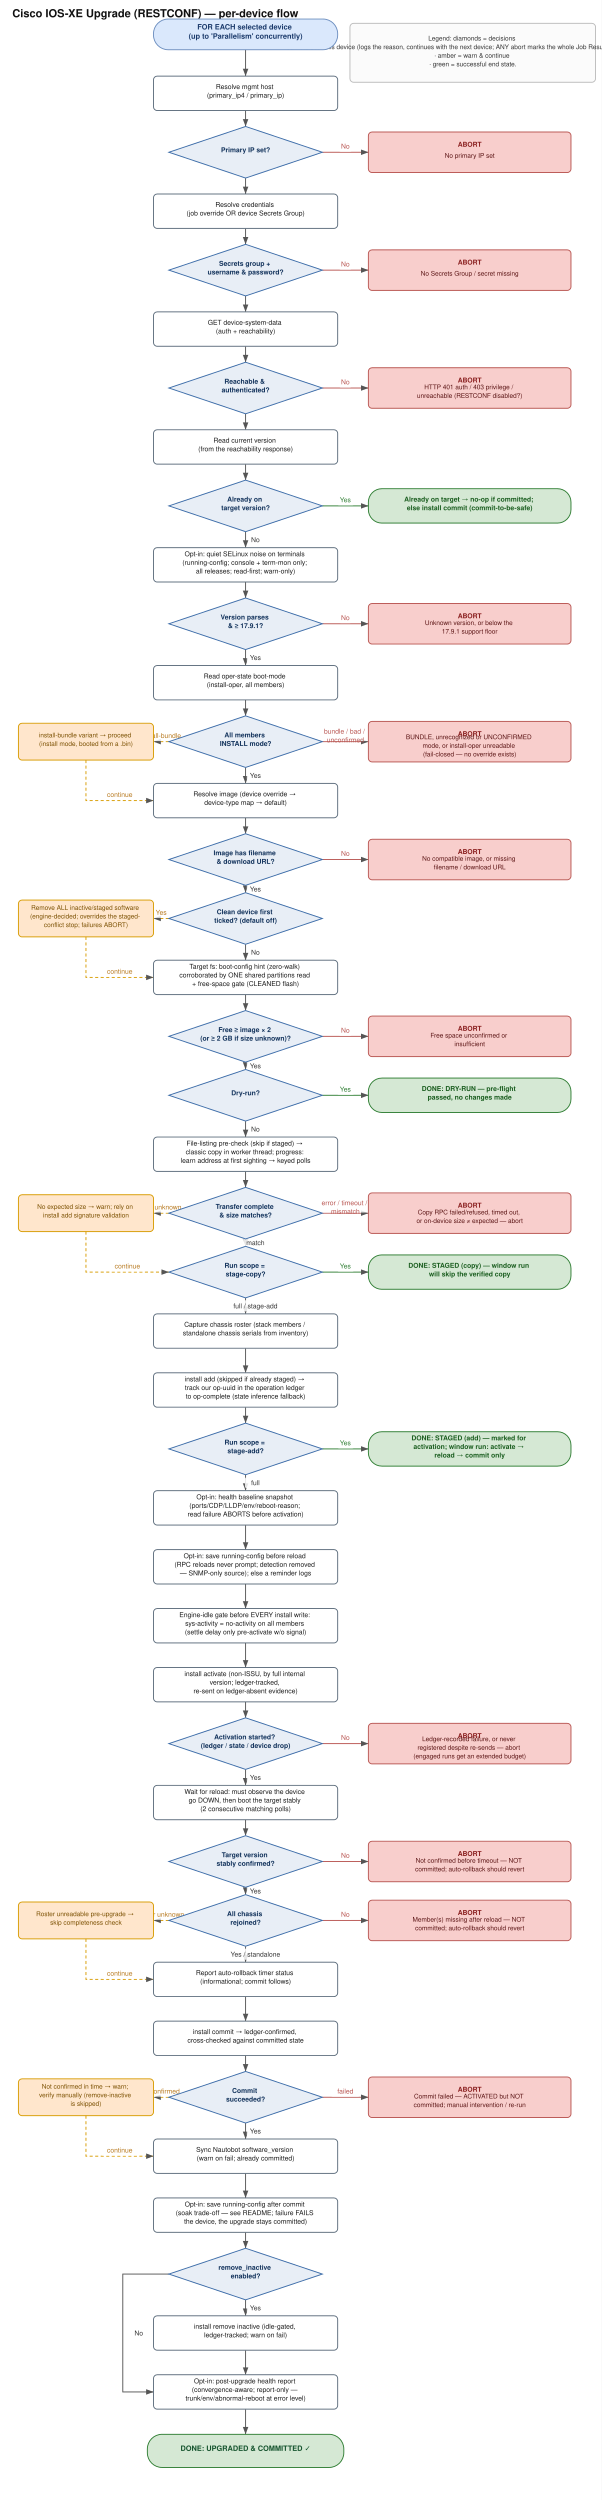
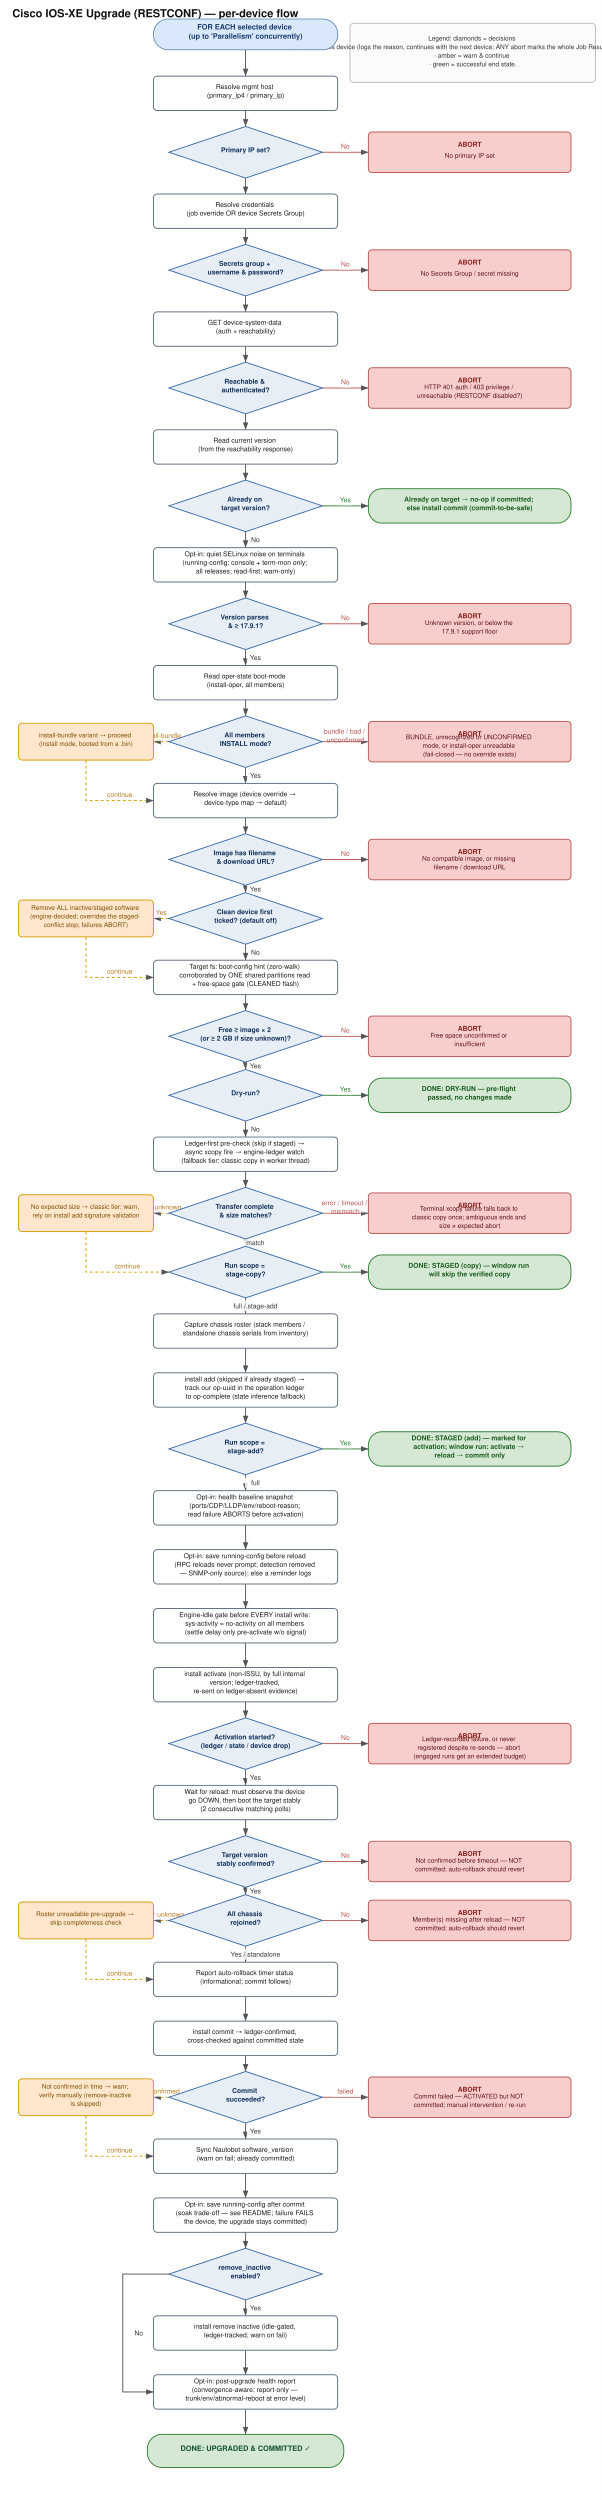
<svg xmlns="http://www.w3.org/2000/svg" viewBox="0 0 980 4072" width="980" height="4072" font-family="Helvetica,Arial,sans-serif">
  <defs>
    <marker id="arrow" markerWidth="10" markerHeight="10" refX="8" refY="3" orient="auto" markerUnits="strokeWidth">
      <path d="M0,0 L8,3 L0,6 z" fill="#555" />
    </marker>
  </defs>
  <rect x="0" y="0" width="980" height="4072" fill="#ffffff" />
  <text x="20" y="28" font-size="18" font-weight="bold" fill="#111">Cisco IOS-XE Upgrade (RESTCONF) — per-device flow</text>
  <rect x="570" y="38" width="400" height="96" rx="6" ry="6" fill="#fbfbfb" stroke="#bbb" stroke-width="1.5" />
  <text x="770" y="66" text-anchor="middle" font-family="Helvetica,Arial,sans-serif" font-size="10.5" fill="#333">
    <tspan x="770" dy="0">Legend:  diamonds = decisions</tspan>
    <tspan x="770" dy="14">· red = ABORT this device (logs the reason, continues with the next device; ANY abort marks the whole Job Result FAILED at the end)</tspan>
    <tspan x="770" dy="14">· amber = warn &amp; continue</tspan>
    <tspan x="770" dy="14">· green = successful end state.</tspan>
  </text>
  <path d="M 400 81 L 400 124" fill="none" stroke="#555" stroke-width="1.5" marker-end="url(#arrow)" />
  <path d="M 400 180 L 400 206" fill="none" stroke="#555" stroke-width="1.5" marker-end="url(#arrow)" />
  <path d="M 400 290 L 400 316" fill="none" stroke="#555" stroke-width="1.5" marker-end="url(#arrow)" />
  <path d="M 400 372 L 400 398" fill="none" stroke="#555" stroke-width="1.5" marker-end="url(#arrow)" />
  <path d="M 400 482 L 400 508" fill="none" stroke="#555" stroke-width="1.5" marker-end="url(#arrow)" />
  <path d="M 400 564 L 400 590" fill="none" stroke="#555" stroke-width="1.5" marker-end="url(#arrow)" />
  <path d="M 400 674 L 400 700" fill="none" stroke="#555" stroke-width="1.5" marker-end="url(#arrow)" />
  <path d="M 400 756 L 400 782" fill="none" stroke="#555" stroke-width="1.5" marker-end="url(#arrow)" />
  <path d="M 400 866 L 400 892" fill="none" stroke="#555" stroke-width="1.5" marker-end="url(#arrow)" />
  <rect x="406" y="870" width="21" height="18" rx="3" fill="#ffffff" fill-opacity="0.85" stroke="none" />
  <text x="416" y="883" text-anchor="middle" font-family="Helvetica,Arial,sans-serif" font-size="11" fill="#333">
    <tspan x="416" dy="0">No</tspan>
  </text>
  <path d="M 400 948 L 400 974" fill="none" stroke="#555" stroke-width="1.5" marker-end="url(#arrow)" />
  <path d="M 400 1058 L 400 1084" fill="none" stroke="#555" stroke-width="1.5" marker-end="url(#arrow)" />
  <rect x="402" y="1062" width="28" height="18" rx="3" fill="#ffffff" fill-opacity="0.85" stroke="none" />
  <text x="416" y="1075" text-anchor="middle" font-family="Helvetica,Arial,sans-serif" font-size="11" fill="#333">
    <tspan x="416" dy="0">Yes</tspan>
  </text>
  <path d="M 400 1140 L 400 1166" fill="none" stroke="#555" stroke-width="1.5" marker-end="url(#arrow)" />
  <path d="M 400 1250 L 400 1276" fill="none" stroke="#555" stroke-width="1.5" marker-end="url(#arrow)" />
  <rect x="402" y="1254" width="28" height="18" rx="3" fill="#ffffff" fill-opacity="0.85" stroke="none" />
  <text x="416" y="1267" text-anchor="middle" font-family="Helvetica,Arial,sans-serif" font-size="11" fill="#333">
    <tspan x="416" dy="0">Yes</tspan>
  </text>
  <path d="M 400 1332 L 400 1358" fill="none" stroke="#555" stroke-width="1.5" marker-end="url(#arrow)" />
  <path d="M 400 1442 L 400 1454" fill="none" stroke="#555" stroke-width="1.5" marker-end="url(#arrow)" />
  <rect x="402" y="1439" width="28" height="18" rx="3" fill="#ffffff" fill-opacity="0.85" stroke="none" />
  <text x="416" y="1452" text-anchor="middle" font-family="Helvetica,Arial,sans-serif" font-size="11" fill="#333">
    <tspan x="416" dy="0">Yes</tspan>
  </text>
  <path d="M 400 1538 L 400 1564" fill="none" stroke="#555" stroke-width="1.5" marker-end="url(#arrow)" />
  <rect x="406" y="1542" width="21" height="18" rx="3" fill="#ffffff" fill-opacity="0.85" stroke="none" />
  <text x="416" y="1555" text-anchor="middle" font-family="Helvetica,Arial,sans-serif" font-size="11" fill="#333">
    <tspan x="416" dy="0">No</tspan>
  </text>
  <path d="M 400 1620 L 400 1646" fill="none" stroke="#555" stroke-width="1.5" marker-end="url(#arrow)" />
  <path d="M 400 1730 L 400 1742" fill="none" stroke="#555" stroke-width="1.5" marker-end="url(#arrow)" />
  <rect x="402" y="1727" width="28" height="18" rx="3" fill="#ffffff" fill-opacity="0.85" stroke="none" />
  <text x="416" y="1740" text-anchor="middle" font-family="Helvetica,Arial,sans-serif" font-size="11" fill="#333">
    <tspan x="416" dy="0">Yes</tspan>
  </text>
  <path d="M 400 1826 L 400 1852" fill="none" stroke="#555" stroke-width="1.5" marker-end="url(#arrow)" />
  <rect x="406" y="1830" width="21" height="18" rx="3" fill="#ffffff" fill-opacity="0.85" stroke="none" />
  <text x="416" y="1843" text-anchor="middle" font-family="Helvetica,Arial,sans-serif" font-size="11" fill="#333">
    <tspan x="416" dy="0">No</tspan>
  </text>
  <path d="M 400 1908 L 400 1934" fill="none" stroke="#555" stroke-width="1.5" marker-end="url(#arrow)" />
  <path d="M 400 2018 L 400 2030" fill="none" stroke="#555" stroke-width="1.5" marker-end="url(#arrow)" />
  <rect x="396" y="2015" width="40" height="18" rx="3" fill="#ffffff" fill-opacity="0.85" stroke="none" />
  <text x="416" y="2028" text-anchor="middle" font-family="Helvetica,Arial,sans-serif" font-size="11" fill="#333">
    <tspan x="416" dy="0">match</tspan>
  </text>
  <path d="M 400 2114 L 400 2140" fill="none" stroke="#555" stroke-width="1.5" marker-end="url(#arrow)" />
  <rect x="360" y="2118" width="112" height="18" rx="3" fill="#ffffff" fill-opacity="0.85" stroke="none" />
  <text x="416" y="2131" text-anchor="middle" font-family="Helvetica,Arial,sans-serif" font-size="11" fill="#333">
    <tspan x="416" dy="0">full / stage-add</tspan>
  </text>
  <path d="M 400 2196 L 400 2236" fill="none" stroke="#555" stroke-width="1.5" marker-end="url(#arrow)" />
  <path d="M 400 2292 L 400 2318" fill="none" stroke="#555" stroke-width="1.5" marker-end="url(#arrow)" />
  <path d="M 400 2402 L 400 2428" fill="none" stroke="#555" stroke-width="1.5" marker-end="url(#arrow)" />
  <rect x="399" y="2406" width="34" height="18" rx="3" fill="#ffffff" fill-opacity="0.85" stroke="none" />
  <text x="416" y="2419" text-anchor="middle" font-family="Helvetica,Arial,sans-serif" font-size="11" fill="#333">
    <tspan x="416" dy="0">full</tspan>
  </text>
  <path d="M 400 2484 L 400 2524" fill="none" stroke="#555" stroke-width="1.5" marker-end="url(#arrow)" />
  <path d="M 400 2580 L 400 2620" fill="none" stroke="#555" stroke-width="1.5" marker-end="url(#arrow)" />
  <path d="M 400 2676 L 400 2716" fill="none" stroke="#555" stroke-width="1.5" marker-end="url(#arrow)" />
  <path d="M 400 2772 L 400 2798" fill="none" stroke="#555" stroke-width="1.5" marker-end="url(#arrow)" />
  <path d="M 400 2882 L 400 2908" fill="none" stroke="#555" stroke-width="1.5" marker-end="url(#arrow)" />
  <rect x="402" y="2886" width="28" height="18" rx="3" fill="#ffffff" fill-opacity="0.85" stroke="none" />
  <text x="416" y="2899" text-anchor="middle" font-family="Helvetica,Arial,sans-serif" font-size="11" fill="#333">
    <tspan x="416" dy="0">Yes</tspan>
  </text>
  <path d="M 400 2964 L 400 2990" fill="none" stroke="#555" stroke-width="1.5" marker-end="url(#arrow)" />
  <path d="M 400 3074 L 400 3086" fill="none" stroke="#555" stroke-width="1.5" marker-end="url(#arrow)" />
  <rect x="402" y="3071" width="28" height="18" rx="3" fill="#ffffff" fill-opacity="0.85" stroke="none" />
  <text x="416" y="3084" text-anchor="middle" font-family="Helvetica,Arial,sans-serif" font-size="11" fill="#333">
    <tspan x="416" dy="0">Yes</tspan>
  </text>
  <path d="M 400 3170 L 400 3196" fill="none" stroke="#555" stroke-width="1.5" marker-end="url(#arrow)" />
  <rect x="360" y="3174" width="112" height="18" rx="3" fill="#ffffff" fill-opacity="0.85" stroke="none" />
  <text x="416" y="3187" text-anchor="middle" font-family="Helvetica,Arial,sans-serif" font-size="11" fill="#333">
    <tspan x="416" dy="0">Yes / standalone</tspan>
  </text>
  <path d="M 400 3252 L 400 3292" fill="none" stroke="#555" stroke-width="1.5" marker-end="url(#arrow)" />
  <path d="M 400 3348 L 400 3374" fill="none" stroke="#555" stroke-width="1.5" marker-end="url(#arrow)" />
  <path d="M 400 3458 L 400 3484" fill="none" stroke="#555" stroke-width="1.5" marker-end="url(#arrow)" />
  <rect x="402" y="3462" width="28" height="18" rx="3" fill="#ffffff" fill-opacity="0.85" stroke="none" />
  <text x="416" y="3475" text-anchor="middle" font-family="Helvetica,Arial,sans-serif" font-size="11" fill="#333">
    <tspan x="416" dy="0">Yes</tspan>
  </text>
  <path d="M 400 3540 L 400 3580" fill="none" stroke="#555" stroke-width="1.5" marker-end="url(#arrow)" />
  <path d="M 400 3636 L 400 3662" fill="none" stroke="#555" stroke-width="1.5" marker-end="url(#arrow)" />
  <path d="M 400 3746 L 400 3772" fill="none" stroke="#555" stroke-width="1.5" marker-end="url(#arrow)" />
  <rect x="402" y="3750" width="28" height="18" rx="3" fill="#ffffff" fill-opacity="0.85" stroke="none" />
  <text x="416" y="3763" text-anchor="middle" font-family="Helvetica,Arial,sans-serif" font-size="11" fill="#333">
    <tspan x="416" dy="0">Yes</tspan>
  </text>
  <path d="M 400 3828 L 400 3868" fill="none" stroke="#555" stroke-width="1.5" marker-end="url(#arrow)" />
  <path d="M 400 3924 L 400 3965" fill="none" stroke="#555" stroke-width="1.5" marker-end="url(#arrow)" />
  <path d="M 275 3704 L 200 3704 L 200 3896 L 250 3896" fill="none" stroke="#555" stroke-width="1.5" marker-end="url(#arrow)" />
  <rect x="216" y="3791" width="21" height="18" rx="3" fill="#ffffff" fill-opacity="0.85" stroke="none" />
  <text x="226" y="3804" text-anchor="middle" font-family="Helvetica,Arial,sans-serif" font-size="11" fill="#333">
    <tspan x="226" dy="0">No</tspan>
  </text>
  <path d="M 525 248 L 600 248" fill="none" stroke="#B85450" stroke-width="1.5" marker-end="url(#arrow)" />
  <rect x="552" y="229" width="21" height="18" rx="3" fill="#ffffff" fill-opacity="0.85" stroke="none" />
  <text x="562.5" y="242" text-anchor="middle" font-family="Helvetica,Arial,sans-serif" font-size="11" fill="#B85450">
    <tspan x="562.5" dy="0">No</tspan>
  </text>
  <rect x="600" y="215" width="330" height="66" rx="6" ry="6" fill="#F8CECC" stroke="#B85450" stroke-width="1.5" />
  <text x="765.0" y="239" text-anchor="middle" font-family="Helvetica,Arial,sans-serif" font-size="11" font-weight="bold" fill="#8a1f1f">
    <tspan x="765.0" dy="0">ABORT</tspan>
  </text>
  <text x="765.0" y="257" text-anchor="middle" font-family="Helvetica,Arial,sans-serif" font-size="10.5" fill="#5b1414">
    <tspan x="765.0" dy="0">No primary IP set</tspan>
  </text>
  <path d="M 525 440 L 600 440" fill="none" stroke="#B85450" stroke-width="1.5" marker-end="url(#arrow)" />
  <rect x="552" y="421" width="21" height="18" rx="3" fill="#ffffff" fill-opacity="0.85" stroke="none" />
  <text x="562.5" y="434" text-anchor="middle" font-family="Helvetica,Arial,sans-serif" font-size="11" fill="#B85450">
    <tspan x="562.5" dy="0">No</tspan>
  </text>
  <rect x="600" y="407" width="330" height="66" rx="6" ry="6" fill="#F8CECC" stroke="#B85450" stroke-width="1.5" />
  <text x="765.0" y="431" text-anchor="middle" font-family="Helvetica,Arial,sans-serif" font-size="11" font-weight="bold" fill="#8a1f1f">
    <tspan x="765.0" dy="0">ABORT</tspan>
  </text>
  <text x="765.0" y="449" text-anchor="middle" font-family="Helvetica,Arial,sans-serif" font-size="10.5" fill="#5b1414">
    <tspan x="765.0" dy="0">No Secrets Group / secret missing</tspan>
  </text>
  <path d="M 525 632 L 600 632" fill="none" stroke="#B85450" stroke-width="1.5" marker-end="url(#arrow)" />
  <rect x="552" y="613" width="21" height="18" rx="3" fill="#ffffff" fill-opacity="0.85" stroke="none" />
  <text x="562.5" y="626" text-anchor="middle" font-family="Helvetica,Arial,sans-serif" font-size="11" fill="#B85450">
    <tspan x="562.5" dy="0">No</tspan>
  </text>
  <rect x="600" y="599" width="330" height="66" rx="6" ry="6" fill="#F8CECC" stroke="#B85450" stroke-width="1.5" />
  <text x="765.0" y="623" text-anchor="middle" font-family="Helvetica,Arial,sans-serif" font-size="11" font-weight="bold" fill="#8a1f1f">
    <tspan x="765.0" dy="0">ABORT</tspan>
  </text>
  <text x="765.0" y="634" text-anchor="middle" font-family="Helvetica,Arial,sans-serif" font-size="10.5" fill="#5b1414">
    <tspan x="765.0" dy="0">HTTP 401 auth / 403 privilege /</tspan>
    <tspan x="765.0" dy="14">unreachable (RESTCONF disabled?)</tspan>
  </text>
  <path d="M 525 824 L 600 824" fill="none" stroke="#2E7D32" stroke-width="1.5" marker-end="url(#arrow)" />
  <rect x="549" y="805" width="28" height="18" rx="3" fill="#ffffff" fill-opacity="0.85" stroke="none" />
  <text x="562.5" y="818" text-anchor="middle" font-family="Helvetica,Arial,sans-serif" font-size="11" fill="#2E7D32">
    <tspan x="562.5" dy="0">Yes</tspan>
  </text>
  <rect x="600" y="796" width="330" height="56" rx="22" ry="22" fill="#D5E8D4" stroke="#2E7D32" stroke-width="1.5" />
  <text x="765.0" y="817" text-anchor="middle" font-family="Helvetica,Arial,sans-serif" font-size="11" font-weight="bold" fill="#1b5e20">
    <tspan x="765.0" dy="0">Already on target → no-op if committed;</tspan>
    <tspan x="765.0" dy="14">else install commit (commit-to-be-safe)</tspan>
  </text>
  <path d="M 525 1016 L 600 1016" fill="none" stroke="#B85450" stroke-width="1.5" marker-end="url(#arrow)" />
  <rect x="552" y="997" width="21" height="18" rx="3" fill="#ffffff" fill-opacity="0.85" stroke="none" />
  <text x="562.5" y="1010" text-anchor="middle" font-family="Helvetica,Arial,sans-serif" font-size="11" fill="#B85450">
    <tspan x="562.5" dy="0">No</tspan>
  </text>
  <rect x="600" y="983" width="330" height="66" rx="6" ry="6" fill="#F8CECC" stroke="#B85450" stroke-width="1.5" />
  <text x="765.0" y="1007" text-anchor="middle" font-family="Helvetica,Arial,sans-serif" font-size="11" font-weight="bold" fill="#8a1f1f">
    <tspan x="765.0" dy="0">ABORT</tspan>
  </text>
  <text x="765.0" y="1018" text-anchor="middle" font-family="Helvetica,Arial,sans-serif" font-size="10.5" fill="#5b1414">
    <tspan x="765.0" dy="0">Unknown version, or below the</tspan>
    <tspan x="765.0" dy="14">17.9.1 support floor</tspan>
  </text>
  <path d="M 525 1208 L 600 1208" fill="none" stroke="#B85450" stroke-width="1.5" marker-end="url(#arrow)" />
  <rect x="474" y="1189" width="177" height="18" rx="3" fill="#ffffff" fill-opacity="0.85" stroke="none" />
  <text x="562.5" y="1195" text-anchor="middle" font-family="Helvetica,Arial,sans-serif" font-size="11" fill="#B85450">
    <tspan x="562.5" dy="0">bundle / bad /</tspan>
    <tspan x="562.5" dy="14">unconfirmed</tspan>
  </text>
  <rect x="600" y="1175" width="330" height="66" rx="6" ry="6" fill="#F8CECC" stroke="#B85450" stroke-width="1.5" />
  <text x="765.0" y="1199" text-anchor="middle" font-family="Helvetica,Arial,sans-serif" font-size="11" font-weight="bold" fill="#8a1f1f">
    <tspan x="765.0" dy="0">ABORT</tspan>
  </text>
  <text x="765.0" y="1204" text-anchor="middle" font-family="Helvetica,Arial,sans-serif" font-size="10.5" fill="#5b1414">
    <tspan x="765.0" dy="0">BUNDLE, unrecognized or UNCONFIRMED</tspan>
    <tspan x="765.0" dy="14">mode, or install-oper unreadable</tspan>
    <tspan x="765.0" dy="14">(fail-closed — no override exists)</tspan>
  </text>
  <path d="M 275 1208 L 250 1208" fill="none" stroke="#D79B00" stroke-width="1.5" stroke-dasharray="5,4" marker-end="url(#arrow)" />
  <rect x="213" y="1189" width="99" height="18" rx="3" fill="#ffffff" fill-opacity="0.85" stroke="none" />
  <text x="262.5" y="1202" text-anchor="middle" font-family="Helvetica,Arial,sans-serif" font-size="11" fill="#B7791f">
    <tspan x="262.5" dy="0">install-bundle</tspan>
  </text>
  <rect x="30" y="1178" width="220" height="60" rx="6" ry="6" fill="#FFE6CC" stroke="#D79B00" stroke-width="1.5" />
  <text x="140.0" y="1201" text-anchor="middle" font-family="Helvetica,Arial,sans-serif" font-size="10.5" fill="#7a4f00">
    <tspan x="140.0" dy="0">install-bundle variant → proceed</tspan>
    <tspan x="140.0" dy="14">(install mode, booted from a .bin)</tspan>
  </text>
  <path d="M 140 1238 L 140 1304 L 250 1304" fill="none" stroke="#D79B00" stroke-width="1.5" stroke-dasharray="5,4" marker-end="url(#arrow)" />
  <rect x="165" y="1285" width="60" height="18" rx="3" fill="#ffffff" fill-opacity="0.85" stroke="none" />
  <text x="195.0" y="1298" text-anchor="middle" font-family="Helvetica,Arial,sans-serif" font-size="11" fill="#B7791f">
    <tspan x="195.0" dy="0">continue</tspan>
  </text>
  <path d="M 525 1400 L 600 1400" fill="none" stroke="#B85450" stroke-width="1.5" marker-end="url(#arrow)" />
  <rect x="552" y="1381" width="21" height="18" rx="3" fill="#ffffff" fill-opacity="0.85" stroke="none" />
  <text x="562.5" y="1394" text-anchor="middle" font-family="Helvetica,Arial,sans-serif" font-size="11" fill="#B85450">
    <tspan x="562.5" dy="0">No</tspan>
  </text>
  <rect x="600" y="1367" width="330" height="66" rx="6" ry="6" fill="#F8CECC" stroke="#B85450" stroke-width="1.5" />
  <text x="765.0" y="1391" text-anchor="middle" font-family="Helvetica,Arial,sans-serif" font-size="11" font-weight="bold" fill="#8a1f1f">
    <tspan x="765.0" dy="0">ABORT</tspan>
  </text>
  <text x="765.0" y="1402" text-anchor="middle" font-family="Helvetica,Arial,sans-serif" font-size="10.5" fill="#5b1414">
    <tspan x="765.0" dy="0">No compatible image, or missing</tspan>
    <tspan x="765.0" dy="14">filename / download URL</tspan>
  </text>
  <path d="M 275 1496 L 250 1496" fill="none" stroke="#D79B00" stroke-width="1.5" stroke-dasharray="5,4" marker-end="url(#arrow)" />
  <rect x="249" y="1477" width="28" height="18" rx="3" fill="#ffffff" fill-opacity="0.85" stroke="none" />
  <text x="262.5" y="1490" text-anchor="middle" font-family="Helvetica,Arial,sans-serif" font-size="11" fill="#B7791f">
    <tspan x="262.5" dy="0">Yes</tspan>
  </text>
  <rect x="30" y="1466" width="220" height="60" rx="6" ry="6" fill="#FFE6CC" stroke="#D79B00" stroke-width="1.5" />
  <text x="140.0" y="1482" text-anchor="middle" font-family="Helvetica,Arial,sans-serif" font-size="10.5" fill="#7a4f00">
    <tspan x="140.0" dy="0">Remove ALL inactive/staged software</tspan>
    <tspan x="140.0" dy="14">(engine-decided; overrides the staged-</tspan>
    <tspan x="140.0" dy="14">conflict stop; failures ABORT)</tspan>
  </text>
  <path d="M 140 1526 L 140 1592 L 250 1592" fill="none" stroke="#D79B00" stroke-width="1.5" stroke-dasharray="5,4" marker-end="url(#arrow)" />
  <rect x="165" y="1573" width="60" height="18" rx="3" fill="#ffffff" fill-opacity="0.85" stroke="none" />
  <text x="195.0" y="1586" text-anchor="middle" font-family="Helvetica,Arial,sans-serif" font-size="11" fill="#B7791f">
    <tspan x="195.0" dy="0">continue</tspan>
  </text>
  <path d="M 525 1688 L 600 1688" fill="none" stroke="#B85450" stroke-width="1.5" marker-end="url(#arrow)" />
  <rect x="552" y="1669" width="21" height="18" rx="3" fill="#ffffff" fill-opacity="0.85" stroke="none" />
  <text x="562.5" y="1682" text-anchor="middle" font-family="Helvetica,Arial,sans-serif" font-size="11" fill="#B85450">
    <tspan x="562.5" dy="0">No</tspan>
  </text>
  <rect x="600" y="1655" width="330" height="66" rx="6" ry="6" fill="#F8CECC" stroke="#B85450" stroke-width="1.5" />
  <text x="765.0" y="1679" text-anchor="middle" font-family="Helvetica,Arial,sans-serif" font-size="11" font-weight="bold" fill="#8a1f1f">
    <tspan x="765.0" dy="0">ABORT</tspan>
  </text>
  <text x="765.0" y="1690" text-anchor="middle" font-family="Helvetica,Arial,sans-serif" font-size="10.5" fill="#5b1414">
    <tspan x="765.0" dy="0">Free space unconfirmed or</tspan>
    <tspan x="765.0" dy="14">insufficient</tspan>
  </text>
  <path d="M 525 1784 L 600 1784" fill="none" stroke="#2E7D32" stroke-width="1.5" marker-end="url(#arrow)" />
  <rect x="549" y="1765" width="28" height="18" rx="3" fill="#ffffff" fill-opacity="0.85" stroke="none" />
  <text x="562.5" y="1778" text-anchor="middle" font-family="Helvetica,Arial,sans-serif" font-size="11" fill="#2E7D32">
    <tspan x="562.5" dy="0">Yes</tspan>
  </text>
  <rect x="600" y="1756" width="330" height="56" rx="22" ry="22" fill="#D5E8D4" stroke="#2E7D32" stroke-width="1.5" />
  <text x="765.0" y="1777" text-anchor="middle" font-family="Helvetica,Arial,sans-serif" font-size="11" font-weight="bold" fill="#1b5e20">
    <tspan x="765.0" dy="0">DONE: DRY-RUN — pre-flight</tspan>
    <tspan x="765.0" dy="14">passed, no changes made</tspan>
  </text>
  <path d="M 525 1976 L 600 1976" fill="none" stroke="#B85450" stroke-width="1.5" marker-end="url(#arrow)" />
  <rect x="474" y="1957" width="177" height="18" rx="3" fill="#ffffff" fill-opacity="0.85" stroke="none" />
  <text x="562.5" y="1963" text-anchor="middle" font-family="Helvetica,Arial,sans-serif" font-size="11" fill="#B85450">
    <tspan x="562.5" dy="0">error / timeout /</tspan>
    <tspan x="562.5" dy="14">mismatch</tspan>
  </text>
  <rect x="600" y="1943" width="330" height="66" rx="6" ry="6" fill="#F8CECC" stroke="#B85450" stroke-width="1.5" />
  <text x="765.0" y="1967" text-anchor="middle" font-family="Helvetica,Arial,sans-serif" font-size="11" font-weight="bold" fill="#8a1f1f">
    <tspan x="765.0" dy="0">ABORT</tspan>
  </text>
-   <text x="765.0" y="1978" text-anchor="middle" font-family="Helvetica,Arial,sans-serif" font-size="10.5" fill="#5b1414">
-     <tspan x="765.0" dy="0">Copy RPC failed/refused, timed out,</tspan>
-     <tspan x="765.0" dy="14">or on-device size ≠ expected — abort</tspan>
+   <text x="765.0" y="1972" text-anchor="middle" font-family="Helvetica,Arial,sans-serif" font-size="10.5" fill="#5b1414">
+     <tspan x="765.0" dy="0">Terminal xcopy failure falls back to</tspan>
+     <tspan x="765.0" dy="14">classic copy once; ambiguous ends and</tspan>
+     <tspan x="765.0" dy="14">size ≠ expected abort</tspan>
  </text>
  <path d="M 275 1976 L 250 1976" fill="none" stroke="#D79B00" stroke-width="1.5" stroke-dasharray="5,4" marker-end="url(#arrow)" />
  <rect x="220" y="1957" width="86" height="18" rx="3" fill="#ffffff" fill-opacity="0.85" stroke="none" />
  <text x="262.5" y="1970" text-anchor="middle" font-family="Helvetica,Arial,sans-serif" font-size="11" fill="#B7791f">
    <tspan x="262.5" dy="0">size unknown</tspan>
  </text>
  <rect x="30" y="1946" width="220" height="60" rx="6" ry="6" fill="#FFE6CC" stroke="#D79B00" stroke-width="1.5" />
  <text x="140.0" y="1969" text-anchor="middle" font-family="Helvetica,Arial,sans-serif" font-size="10.5" fill="#7a4f00">
-     <tspan x="140.0" dy="0">No expected size → warn; rely on</tspan>
-     <tspan x="140.0" dy="14">install add signature validation</tspan>
+     <tspan x="140.0" dy="0">No expected size → classic tier; warn,</tspan>
+     <tspan x="140.0" dy="14">rely on install add signature validation</tspan>
  </text>
  <path d="M 140 2006 L 140 2072 L 275 2072" fill="none" stroke="#D79B00" stroke-width="1.5" stroke-dasharray="5,4" marker-end="url(#arrow)" />
  <rect x="178" y="2053" width="60" height="18" rx="3" fill="#ffffff" fill-opacity="0.85" stroke="none" />
  <text x="207.5" y="2066" text-anchor="middle" font-family="Helvetica,Arial,sans-serif" font-size="11" fill="#B7791f">
    <tspan x="207.5" dy="0">continue</tspan>
  </text>
  <path d="M 525 2072 L 600 2072" fill="none" stroke="#2E7D32" stroke-width="1.5" marker-end="url(#arrow)" />
  <rect x="549" y="2053" width="28" height="18" rx="3" fill="#ffffff" fill-opacity="0.85" stroke="none" />
  <text x="562.5" y="2066" text-anchor="middle" font-family="Helvetica,Arial,sans-serif" font-size="11" fill="#2E7D32">
    <tspan x="562.5" dy="0">Yes</tspan>
  </text>
  <rect x="600" y="2044" width="330" height="56" rx="22" ry="22" fill="#D5E8D4" stroke="#2E7D32" stroke-width="1.5" />
  <text x="765.0" y="2065" text-anchor="middle" font-family="Helvetica,Arial,sans-serif" font-size="11" font-weight="bold" fill="#1b5e20">
    <tspan x="765.0" dy="0">DONE: STAGED (copy) — window run</tspan>
    <tspan x="765.0" dy="14">will skip the verified copy</tspan>
  </text>
  <path d="M 525 2360 L 600 2360" fill="none" stroke="#2E7D32" stroke-width="1.5" marker-end="url(#arrow)" />
  <rect x="549" y="2341" width="28" height="18" rx="3" fill="#ffffff" fill-opacity="0.85" stroke="none" />
  <text x="562.5" y="2354" text-anchor="middle" font-family="Helvetica,Arial,sans-serif" font-size="11" fill="#2E7D32">
    <tspan x="562.5" dy="0">Yes</tspan>
  </text>
  <rect x="600" y="2332" width="330" height="56" rx="22" ry="22" fill="#D5E8D4" stroke="#2E7D32" stroke-width="1.5" />
  <text x="765.0" y="2346" text-anchor="middle" font-family="Helvetica,Arial,sans-serif" font-size="11" font-weight="bold" fill="#1b5e20">
    <tspan x="765.0" dy="0">DONE: STAGED (add) — marked for</tspan>
    <tspan x="765.0" dy="14">activation; window run: activate →</tspan>
    <tspan x="765.0" dy="14">reload → commit only</tspan>
  </text>
  <path d="M 525 2840 L 600 2840" fill="none" stroke="#B85450" stroke-width="1.5" marker-end="url(#arrow)" />
  <rect x="552" y="2821" width="21" height="18" rx="3" fill="#ffffff" fill-opacity="0.85" stroke="none" />
  <text x="562.5" y="2834" text-anchor="middle" font-family="Helvetica,Arial,sans-serif" font-size="11" fill="#B85450">
    <tspan x="562.5" dy="0">No</tspan>
  </text>
  <rect x="600" y="2807" width="330" height="66" rx="6" ry="6" fill="#F8CECC" stroke="#B85450" stroke-width="1.5" />
  <text x="765.0" y="2831" text-anchor="middle" font-family="Helvetica,Arial,sans-serif" font-size="11" font-weight="bold" fill="#8a1f1f">
    <tspan x="765.0" dy="0">ABORT</tspan>
  </text>
  <text x="765.0" y="2836" text-anchor="middle" font-family="Helvetica,Arial,sans-serif" font-size="10.5" fill="#5b1414">
    <tspan x="765.0" dy="0">Ledger-recorded failure, or never</tspan>
    <tspan x="765.0" dy="14">registered despite re-sends — abort</tspan>
    <tspan x="765.0" dy="14">(engaged runs get an extended budget)</tspan>
  </text>
  <path d="M 525 3032 L 600 3032" fill="none" stroke="#B85450" stroke-width="1.5" marker-end="url(#arrow)" />
  <rect x="552" y="3013" width="21" height="18" rx="3" fill="#ffffff" fill-opacity="0.85" stroke="none" />
  <text x="562.5" y="3026" text-anchor="middle" font-family="Helvetica,Arial,sans-serif" font-size="11" fill="#B85450">
    <tspan x="562.5" dy="0">No</tspan>
  </text>
  <rect x="600" y="2999" width="330" height="66" rx="6" ry="6" fill="#F8CECC" stroke="#B85450" stroke-width="1.5" />
  <text x="765.0" y="3023" text-anchor="middle" font-family="Helvetica,Arial,sans-serif" font-size="11" font-weight="bold" fill="#8a1f1f">
    <tspan x="765.0" dy="0">ABORT</tspan>
  </text>
  <text x="765.0" y="3034" text-anchor="middle" font-family="Helvetica,Arial,sans-serif" font-size="10.5" fill="#5b1414">
    <tspan x="765.0" dy="0">Not confirmed before timeout — NOT</tspan>
    <tspan x="765.0" dy="14">committed; auto-rollback should revert</tspan>
  </text>
  <path d="M 525 3128 L 600 3128" fill="none" stroke="#B85450" stroke-width="1.5" marker-end="url(#arrow)" />
  <rect x="552" y="3109" width="21" height="18" rx="3" fill="#ffffff" fill-opacity="0.85" stroke="none" />
  <text x="562.5" y="3122" text-anchor="middle" font-family="Helvetica,Arial,sans-serif" font-size="11" fill="#B85450">
    <tspan x="562.5" dy="0">No</tspan>
  </text>
  <rect x="600" y="3095" width="330" height="66" rx="6" ry="6" fill="#F8CECC" stroke="#B85450" stroke-width="1.5" />
  <text x="765.0" y="3119" text-anchor="middle" font-family="Helvetica,Arial,sans-serif" font-size="11" font-weight="bold" fill="#8a1f1f">
    <tspan x="765.0" dy="0">ABORT</tspan>
  </text>
  <text x="765.0" y="3130" text-anchor="middle" font-family="Helvetica,Arial,sans-serif" font-size="10.5" fill="#5b1414">
    <tspan x="765.0" dy="0">Member(s) missing after reload — NOT</tspan>
    <tspan x="765.0" dy="14">committed; auto-rollback should revert</tspan>
  </text>
  <path d="M 275 3128 L 250 3128" fill="none" stroke="#D79B00" stroke-width="1.5" stroke-dasharray="5,4" marker-end="url(#arrow)" />
  <rect x="213" y="3109" width="99" height="18" rx="3" fill="#ffffff" fill-opacity="0.85" stroke="none" />
  <text x="262.5" y="3122" text-anchor="middle" font-family="Helvetica,Arial,sans-serif" font-size="11" fill="#B7791f">
    <tspan x="262.5" dy="0">roster unknown</tspan>
  </text>
  <rect x="30" y="3098" width="220" height="60" rx="6" ry="6" fill="#FFE6CC" stroke="#D79B00" stroke-width="1.5" />
  <text x="140.0" y="3121" text-anchor="middle" font-family="Helvetica,Arial,sans-serif" font-size="10.5" fill="#7a4f00">
    <tspan x="140.0" dy="0">Roster unreadable pre-upgrade →</tspan>
    <tspan x="140.0" dy="14">skip completeness check</tspan>
  </text>
  <path d="M 140 3158 L 140 3224 L 250 3224" fill="none" stroke="#D79B00" stroke-width="1.5" stroke-dasharray="5,4" marker-end="url(#arrow)" />
  <rect x="165" y="3205" width="60" height="18" rx="3" fill="#ffffff" fill-opacity="0.85" stroke="none" />
  <text x="195.0" y="3218" text-anchor="middle" font-family="Helvetica,Arial,sans-serif" font-size="11" fill="#B7791f">
    <tspan x="195.0" dy="0">continue</tspan>
  </text>
  <path d="M 525 3416 L 600 3416" fill="none" stroke="#B85450" stroke-width="1.5" marker-end="url(#arrow)" />
  <rect x="539" y="3397" width="47" height="18" rx="3" fill="#ffffff" fill-opacity="0.85" stroke="none" />
  <text x="562.5" y="3410" text-anchor="middle" font-family="Helvetica,Arial,sans-serif" font-size="11" fill="#B85450">
    <tspan x="562.5" dy="0">failed</tspan>
  </text>
  <rect x="600" y="3383" width="330" height="66" rx="6" ry="6" fill="#F8CECC" stroke="#B85450" stroke-width="1.5" />
  <text x="765.0" y="3407" text-anchor="middle" font-family="Helvetica,Arial,sans-serif" font-size="11" font-weight="bold" fill="#8a1f1f">
    <tspan x="765.0" dy="0">ABORT</tspan>
  </text>
  <text x="765.0" y="3418" text-anchor="middle" font-family="Helvetica,Arial,sans-serif" font-size="10.5" fill="#5b1414">
    <tspan x="765.0" dy="0">Commit failed — ACTIVATED but NOT</tspan>
    <tspan x="765.0" dy="14">committed; manual intervention / re-run</tspan>
  </text>
  <path d="M 275 3416 L 250 3416" fill="none" stroke="#D79B00" stroke-width="1.5" stroke-dasharray="5,4" marker-end="url(#arrow)" />
  <rect x="223" y="3397" width="80" height="18" rx="3" fill="#ffffff" fill-opacity="0.85" stroke="none" />
  <text x="262.5" y="3410" text-anchor="middle" font-family="Helvetica,Arial,sans-serif" font-size="11" fill="#B7791f">
    <tspan x="262.5" dy="0">unconfirmed</tspan>
  </text>
  <rect x="30" y="3386" width="220" height="60" rx="6" ry="6" fill="#FFE6CC" stroke="#D79B00" stroke-width="1.5" />
  <text x="140.0" y="3402" text-anchor="middle" font-family="Helvetica,Arial,sans-serif" font-size="10.5" fill="#7a4f00">
    <tspan x="140.0" dy="0">Not confirmed in time → warn;</tspan>
    <tspan x="140.0" dy="14">verify manually (remove-inactive</tspan>
    <tspan x="140.0" dy="14">is skipped)</tspan>
  </text>
  <path d="M 140 3446 L 140 3512 L 250 3512" fill="none" stroke="#D79B00" stroke-width="1.5" stroke-dasharray="5,4" marker-end="url(#arrow)" />
  <rect x="165" y="3493" width="60" height="18" rx="3" fill="#ffffff" fill-opacity="0.85" stroke="none" />
  <text x="195.0" y="3506" text-anchor="middle" font-family="Helvetica,Arial,sans-serif" font-size="11" fill="#B7791f">
    <tspan x="195.0" dy="0">continue</tspan>
  </text>
  <rect x="250" y="31" width="300" height="50" rx="24" ry="24" fill="#DAE8FC" stroke="#6C8EBF" stroke-width="1.5" />
  <text x="400" y="48" text-anchor="middle" font-family="Helvetica,Arial,sans-serif" font-size="12" font-weight="bold" fill="#1b3a6b">
    <tspan x="400" dy="0">FOR EACH selected device</tspan>
    <tspan x="400" dy="15">(up to 'Parallelism' concurrently)</tspan>
  </text>
  <rect x="250" y="124" width="300" height="56" rx="6" ry="6" fill="#FFFFFF" stroke="#5B6B7B" stroke-width="1.5" />
  <text x="400" y="145" text-anchor="middle" font-family="Helvetica,Arial,sans-serif" font-size="11" fill="#1a1a1a">
    <tspan x="400" dy="0">Resolve mgmt host</tspan>
    <tspan x="400" dy="14">(primary_ip4 / primary_ip)</tspan>
  </text>
  <polygon points="400,206.0 525.0,248 400,290.0 275.0,248" fill="#E8EEF6" stroke="#3C6CA8" stroke-width="1.5" />
  <text x="400" y="248" text-anchor="middle" font-family="Helvetica,Arial,sans-serif" font-size="11" font-weight="bold" fill="#13335c">
    <tspan x="400" dy="0">Primary IP set?</tspan>
  </text>
  <rect x="250" y="316" width="300" height="56" rx="6" ry="6" fill="#FFFFFF" stroke="#5B6B7B" stroke-width="1.5" />
  <text x="400" y="337" text-anchor="middle" font-family="Helvetica,Arial,sans-serif" font-size="11" fill="#1a1a1a">
    <tspan x="400" dy="0">Resolve credentials</tspan>
    <tspan x="400" dy="14">(job override OR device Secrets Group)</tspan>
  </text>
  <polygon points="400,398.0 525.0,440 400,482.0 275.0,440" fill="#E8EEF6" stroke="#3C6CA8" stroke-width="1.5" />
  <text x="400" y="433" text-anchor="middle" font-family="Helvetica,Arial,sans-serif" font-size="11" font-weight="bold" fill="#13335c">
    <tspan x="400" dy="0">Secrets group +</tspan>
    <tspan x="400" dy="14">username &amp; password?</tspan>
  </text>
  <rect x="250" y="508" width="300" height="56" rx="6" ry="6" fill="#FFFFFF" stroke="#5B6B7B" stroke-width="1.5" />
  <text x="400" y="529" text-anchor="middle" font-family="Helvetica,Arial,sans-serif" font-size="11" fill="#1a1a1a">
    <tspan x="400" dy="0">GET device-system-data</tspan>
    <tspan x="400" dy="14">(auth + reachability)</tspan>
  </text>
  <polygon points="400,590.0 525.0,632 400,674.0 275.0,632" fill="#E8EEF6" stroke="#3C6CA8" stroke-width="1.5" />
  <text x="400" y="625" text-anchor="middle" font-family="Helvetica,Arial,sans-serif" font-size="11" font-weight="bold" fill="#13335c">
    <tspan x="400" dy="0">Reachable &amp;</tspan>
    <tspan x="400" dy="14">authenticated?</tspan>
  </text>
  <rect x="250" y="700" width="300" height="56" rx="6" ry="6" fill="#FFFFFF" stroke="#5B6B7B" stroke-width="1.5" />
  <text x="400" y="721" text-anchor="middle" font-family="Helvetica,Arial,sans-serif" font-size="11" fill="#1a1a1a">
    <tspan x="400" dy="0">Read current version</tspan>
    <tspan x="400" dy="14">(from the reachability response)</tspan>
  </text>
  <polygon points="400,782.0 525.0,824 400,866.0 275.0,824" fill="#E8EEF6" stroke="#3C6CA8" stroke-width="1.5" />
  <text x="400" y="817" text-anchor="middle" font-family="Helvetica,Arial,sans-serif" font-size="11" font-weight="bold" fill="#13335c">
    <tspan x="400" dy="0">Already on</tspan>
    <tspan x="400" dy="14">target version?</tspan>
  </text>
  <rect x="250" y="892" width="300" height="56" rx="6" ry="6" fill="#FFFFFF" stroke="#5B6B7B" stroke-width="1.5" />
  <text x="400" y="906" text-anchor="middle" font-family="Helvetica,Arial,sans-serif" font-size="11" fill="#1a1a1a">
    <tspan x="400" dy="0">Opt-in: quiet SELinux noise on terminals</tspan>
    <tspan x="400" dy="14">(running-config; console + term-mon only;</tspan>
    <tspan x="400" dy="14">all releases; read-first; warn-only)</tspan>
  </text>
  <polygon points="400,974.0 525.0,1016 400,1058.0 275.0,1016" fill="#E8EEF6" stroke="#3C6CA8" stroke-width="1.5" />
  <text x="400" y="1009" text-anchor="middle" font-family="Helvetica,Arial,sans-serif" font-size="11" font-weight="bold" fill="#13335c">
    <tspan x="400" dy="0">Version parses</tspan>
    <tspan x="400" dy="14">&amp; ≥ 17.9.1?</tspan>
  </text>
  <rect x="250" y="1084" width="300" height="56" rx="6" ry="6" fill="#FFFFFF" stroke="#5B6B7B" stroke-width="1.5" />
  <text x="400" y="1105" text-anchor="middle" font-family="Helvetica,Arial,sans-serif" font-size="11" fill="#1a1a1a">
    <tspan x="400" dy="0">Read oper-state boot-mode</tspan>
    <tspan x="400" dy="14">(install-oper, all members)</tspan>
  </text>
  <polygon points="400,1166.0 525.0,1208 400,1250.0 275.0,1208" fill="#E8EEF6" stroke="#3C6CA8" stroke-width="1.5" />
  <text x="400" y="1201" text-anchor="middle" font-family="Helvetica,Arial,sans-serif" font-size="11" font-weight="bold" fill="#13335c">
    <tspan x="400" dy="0">All members</tspan>
    <tspan x="400" dy="14">INSTALL mode?</tspan>
  </text>
  <rect x="250" y="1276" width="300" height="56" rx="6" ry="6" fill="#FFFFFF" stroke="#5B6B7B" stroke-width="1.5" />
  <text x="400" y="1297" text-anchor="middle" font-family="Helvetica,Arial,sans-serif" font-size="11" fill="#1a1a1a">
    <tspan x="400" dy="0">Resolve image (device override →</tspan>
    <tspan x="400" dy="14">device-type map → default)</tspan>
  </text>
  <polygon points="400,1358.0 525.0,1400 400,1442.0 275.0,1400" fill="#E8EEF6" stroke="#3C6CA8" stroke-width="1.5" />
  <text x="400" y="1393" text-anchor="middle" font-family="Helvetica,Arial,sans-serif" font-size="11" font-weight="bold" fill="#13335c">
    <tspan x="400" dy="0">Image has filename</tspan>
    <tspan x="400" dy="14">&amp; download URL?</tspan>
  </text>
  <polygon points="400,1454.0 525.0,1496 400,1538.0 275.0,1496" fill="#E8EEF6" stroke="#3C6CA8" stroke-width="1.5" />
  <text x="400" y="1489" text-anchor="middle" font-family="Helvetica,Arial,sans-serif" font-size="11" font-weight="bold" fill="#13335c">
    <tspan x="400" dy="0">Clean device first</tspan>
    <tspan x="400" dy="14">ticked? (default off)</tspan>
  </text>
  <rect x="250" y="1564" width="300" height="56" rx="6" ry="6" fill="#FFFFFF" stroke="#5B6B7B" stroke-width="1.5" />
  <text x="400" y="1578" text-anchor="middle" font-family="Helvetica,Arial,sans-serif" font-size="11" fill="#1a1a1a">
    <tspan x="400" dy="0">Target fs: boot-config hint (zero-walk)</tspan>
    <tspan x="400" dy="14">corroborated by ONE shared partitions read</tspan>
    <tspan x="400" dy="14">+ free-space gate (CLEANED flash)</tspan>
  </text>
  <polygon points="400,1646.0 525.0,1688 400,1730.0 275.0,1688" fill="#E8EEF6" stroke="#3C6CA8" stroke-width="1.5" />
  <text x="400" y="1681" text-anchor="middle" font-family="Helvetica,Arial,sans-serif" font-size="11" font-weight="bold" fill="#13335c">
    <tspan x="400" dy="0">Free ≥ image × 2</tspan>
    <tspan x="400" dy="14">(or ≥ 2 GB if size unknown)?</tspan>
  </text>
  <polygon points="400,1742.0 525.0,1784 400,1826.0 275.0,1784" fill="#E8EEF6" stroke="#3C6CA8" stroke-width="1.5" />
  <text x="400" y="1784" text-anchor="middle" font-family="Helvetica,Arial,sans-serif" font-size="11" font-weight="bold" fill="#13335c">
    <tspan x="400" dy="0">Dry-run?</tspan>
  </text>
  <rect x="250" y="1852" width="300" height="56" rx="6" ry="6" fill="#FFFFFF" stroke="#5B6B7B" stroke-width="1.5" />
  <text x="400" y="1866" text-anchor="middle" font-family="Helvetica,Arial,sans-serif" font-size="11" fill="#1a1a1a">
-     <tspan x="400" dy="0">File-listing pre-check (skip if staged) →</tspan>
-     <tspan x="400" dy="14">classic copy in worker thread; progress:</tspan>
-     <tspan x="400" dy="14">learn address at first sighting → keyed polls</tspan>
+     <tspan x="400" dy="0">Ledger-first pre-check (skip if staged) →</tspan>
+     <tspan x="400" dy="14">async xcopy fire → engine-ledger watch</tspan>
+     <tspan x="400" dy="14">(fallback tier: classic copy in worker thread)</tspan>
  </text>
  <polygon points="400,1934.0 525.0,1976 400,2018.0 275.0,1976" fill="#E8EEF6" stroke="#3C6CA8" stroke-width="1.5" />
  <text x="400" y="1969" text-anchor="middle" font-family="Helvetica,Arial,sans-serif" font-size="11" font-weight="bold" fill="#13335c">
    <tspan x="400" dy="0">Transfer complete</tspan>
    <tspan x="400" dy="14">&amp; size matches?</tspan>
  </text>
  <polygon points="400,2030.0 525.0,2072 400,2114.0 275.0,2072" fill="#E8EEF6" stroke="#3C6CA8" stroke-width="1.5" />
  <text x="400" y="2065" text-anchor="middle" font-family="Helvetica,Arial,sans-serif" font-size="11" font-weight="bold" fill="#13335c">
    <tspan x="400" dy="0">Run scope =</tspan>
    <tspan x="400" dy="14">stage-copy?</tspan>
  </text>
  <rect x="250" y="2140" width="300" height="56" rx="6" ry="6" fill="#FFFFFF" stroke="#5B6B7B" stroke-width="1.5" />
  <text x="400" y="2161" text-anchor="middle" font-family="Helvetica,Arial,sans-serif" font-size="11" fill="#1a1a1a">
    <tspan x="400" dy="0">Capture chassis roster (stack members /</tspan>
    <tspan x="400" dy="14">standalone chassis serials from inventory)</tspan>
  </text>
  <rect x="250" y="2236" width="300" height="56" rx="6" ry="6" fill="#FFFFFF" stroke="#5B6B7B" stroke-width="1.5" />
  <text x="400" y="2250" text-anchor="middle" font-family="Helvetica,Arial,sans-serif" font-size="11" fill="#1a1a1a">
    <tspan x="400" dy="0">install add (skipped if already staged) →</tspan>
    <tspan x="400" dy="14">track our op-uuid in the operation ledger</tspan>
    <tspan x="400" dy="14">to op-complete (state inference fallback)</tspan>
  </text>
  <polygon points="400,2318.0 525.0,2360 400,2402.0 275.0,2360" fill="#E8EEF6" stroke="#3C6CA8" stroke-width="1.5" />
  <text x="400" y="2353" text-anchor="middle" font-family="Helvetica,Arial,sans-serif" font-size="11" font-weight="bold" fill="#13335c">
    <tspan x="400" dy="0">Run scope =</tspan>
    <tspan x="400" dy="14">stage-add?</tspan>
  </text>
  <rect x="250" y="2428" width="300" height="56" rx="6" ry="6" fill="#FFFFFF" stroke="#5B6B7B" stroke-width="1.5" />
  <text x="400" y="2442" text-anchor="middle" font-family="Helvetica,Arial,sans-serif" font-size="11" fill="#1a1a1a">
    <tspan x="400" dy="0">Opt-in: health baseline snapshot</tspan>
    <tspan x="400" dy="14">(ports/CDP/LLDP/env/reboot-reason;</tspan>
    <tspan x="400" dy="14">read failure ABORTS before activation)</tspan>
  </text>
  <rect x="250" y="2524" width="300" height="56" rx="6" ry="6" fill="#FFFFFF" stroke="#5B6B7B" stroke-width="1.5" />
  <text x="400" y="2538" text-anchor="middle" font-family="Helvetica,Arial,sans-serif" font-size="11" fill="#1a1a1a">
    <tspan x="400" dy="0">Opt-in: save running-config before reload</tspan>
    <tspan x="400" dy="14">(RPC reloads never prompt; detection removed</tspan>
    <tspan x="400" dy="14">— SNMP-only source); else a reminder logs</tspan>
  </text>
  <rect x="250" y="2620" width="300" height="56" rx="6" ry="6" fill="#FFFFFF" stroke="#5B6B7B" stroke-width="1.5" />
  <text x="400" y="2634" text-anchor="middle" font-family="Helvetica,Arial,sans-serif" font-size="11" fill="#1a1a1a">
    <tspan x="400" dy="0">Engine-idle gate before EVERY install write:</tspan>
    <tspan x="400" dy="14">sys-activity = no-activity on all members</tspan>
    <tspan x="400" dy="14">(settle delay only pre-activate w/o signal)</tspan>
  </text>
  <rect x="250" y="2716" width="300" height="56" rx="6" ry="6" fill="#FFFFFF" stroke="#5B6B7B" stroke-width="1.5" />
  <text x="400" y="2730" text-anchor="middle" font-family="Helvetica,Arial,sans-serif" font-size="11" fill="#1a1a1a">
    <tspan x="400" dy="0">install activate (non-ISSU, by full internal</tspan>
    <tspan x="400" dy="14">version; ledger-tracked,</tspan>
    <tspan x="400" dy="14">re-sent on ledger-absent evidence)</tspan>
  </text>
  <polygon points="400,2798.0 525.0,2840 400,2882.0 275.0,2840" fill="#E8EEF6" stroke="#3C6CA8" stroke-width="1.5" />
  <text x="400" y="2833" text-anchor="middle" font-family="Helvetica,Arial,sans-serif" font-size="11" font-weight="bold" fill="#13335c">
    <tspan x="400" dy="0">Activation started?</tspan>
    <tspan x="400" dy="14">(ledger / state / device drop)</tspan>
  </text>
  <rect x="250" y="2908" width="300" height="56" rx="6" ry="6" fill="#FFFFFF" stroke="#5B6B7B" stroke-width="1.5" />
  <text x="400" y="2922" text-anchor="middle" font-family="Helvetica,Arial,sans-serif" font-size="11" fill="#1a1a1a">
    <tspan x="400" dy="0">Wait for reload: must observe the device</tspan>
    <tspan x="400" dy="14">go DOWN, then boot the target stably</tspan>
    <tspan x="400" dy="14">(2 consecutive matching polls)</tspan>
  </text>
  <polygon points="400,2990.0 525.0,3032 400,3074.0 275.0,3032" fill="#E8EEF6" stroke="#3C6CA8" stroke-width="1.5" />
  <text x="400" y="3025" text-anchor="middle" font-family="Helvetica,Arial,sans-serif" font-size="11" font-weight="bold" fill="#13335c">
    <tspan x="400" dy="0">Target version</tspan>
    <tspan x="400" dy="14">stably confirmed?</tspan>
  </text>
  <polygon points="400,3086.0 525.0,3128 400,3170.0 275.0,3128" fill="#E8EEF6" stroke="#3C6CA8" stroke-width="1.5" />
  <text x="400" y="3121" text-anchor="middle" font-family="Helvetica,Arial,sans-serif" font-size="11" font-weight="bold" fill="#13335c">
    <tspan x="400" dy="0">All chassis</tspan>
    <tspan x="400" dy="14">rejoined?</tspan>
  </text>
  <rect x="250" y="3196" width="300" height="56" rx="6" ry="6" fill="#FFFFFF" stroke="#5B6B7B" stroke-width="1.5" />
  <text x="400" y="3217" text-anchor="middle" font-family="Helvetica,Arial,sans-serif" font-size="11" fill="#1a1a1a">
    <tspan x="400" dy="0">Report auto-rollback timer status</tspan>
    <tspan x="400" dy="14">(informational; commit follows)</tspan>
  </text>
  <rect x="250" y="3292" width="300" height="56" rx="6" ry="6" fill="#FFFFFF" stroke="#5B6B7B" stroke-width="1.5" />
  <text x="400" y="3313" text-anchor="middle" font-family="Helvetica,Arial,sans-serif" font-size="11" fill="#1a1a1a">
    <tspan x="400" dy="0">install commit → ledger-confirmed,</tspan>
    <tspan x="400" dy="14">cross-checked against committed state</tspan>
  </text>
  <polygon points="400,3374.0 525.0,3416 400,3458.0 275.0,3416" fill="#E8EEF6" stroke="#3C6CA8" stroke-width="1.5" />
  <text x="400" y="3409" text-anchor="middle" font-family="Helvetica,Arial,sans-serif" font-size="11" font-weight="bold" fill="#13335c">
    <tspan x="400" dy="0">Commit</tspan>
    <tspan x="400" dy="14">succeeded?</tspan>
  </text>
  <rect x="250" y="3484" width="300" height="56" rx="6" ry="6" fill="#FFFFFF" stroke="#5B6B7B" stroke-width="1.5" />
  <text x="400" y="3505" text-anchor="middle" font-family="Helvetica,Arial,sans-serif" font-size="11" fill="#1a1a1a">
    <tspan x="400" dy="0">Sync Nautobot software_version</tspan>
    <tspan x="400" dy="14">(warn on fail; already committed)</tspan>
  </text>
  <rect x="250" y="3580" width="300" height="56" rx="6" ry="6" fill="#FFFFFF" stroke="#5B6B7B" stroke-width="1.5" />
  <text x="400" y="3594" text-anchor="middle" font-family="Helvetica,Arial,sans-serif" font-size="11" fill="#1a1a1a">
    <tspan x="400" dy="0">Opt-in: save running-config after commit</tspan>
    <tspan x="400" dy="14">(soak trade-off — see README; failure FAILS</tspan>
    <tspan x="400" dy="14">the device, the upgrade stays committed)</tspan>
  </text>
  <polygon points="400,3662.0 525.0,3704 400,3746.0 275.0,3704" fill="#E8EEF6" stroke="#3C6CA8" stroke-width="1.5" />
  <text x="400" y="3697" text-anchor="middle" font-family="Helvetica,Arial,sans-serif" font-size="11" font-weight="bold" fill="#13335c">
    <tspan x="400" dy="0">remove_inactive</tspan>
    <tspan x="400" dy="14">enabled?</tspan>
  </text>
  <rect x="250" y="3772" width="300" height="56" rx="6" ry="6" fill="#FFFFFF" stroke="#5B6B7B" stroke-width="1.5" />
  <text x="400" y="3793" text-anchor="middle" font-family="Helvetica,Arial,sans-serif" font-size="11" fill="#1a1a1a">
    <tspan x="400" dy="0">install remove inactive (idle-gated,</tspan>
    <tspan x="400" dy="14">ledger-tracked; warn on fail)</tspan>
  </text>
  <rect x="250" y="3868" width="300" height="56" rx="6" ry="6" fill="#FFFFFF" stroke="#5B6B7B" stroke-width="1.5" />
  <text x="400" y="3882" text-anchor="middle" font-family="Helvetica,Arial,sans-serif" font-size="11" fill="#1a1a1a">
    <tspan x="400" dy="0">Opt-in: post-upgrade health report</tspan>
    <tspan x="400" dy="14">(convergence-aware; report-only —</tspan>
    <tspan x="400" dy="14">trunk/env/abnormal-reboot at error level)</tspan>
  </text>
  <rect x="240" y="3965" width="320" height="54" rx="24" ry="24" fill="#D5E8D4" stroke="#2E7D32" stroke-width="1.5" />
  <text x="400" y="3992" text-anchor="middle" font-family="Helvetica,Arial,sans-serif" font-size="12" font-weight="bold" fill="#14532d">
    <tspan x="400" dy="0">DONE: UPGRADED &amp; COMMITTED ✓</tspan>
  </text>
</svg>
